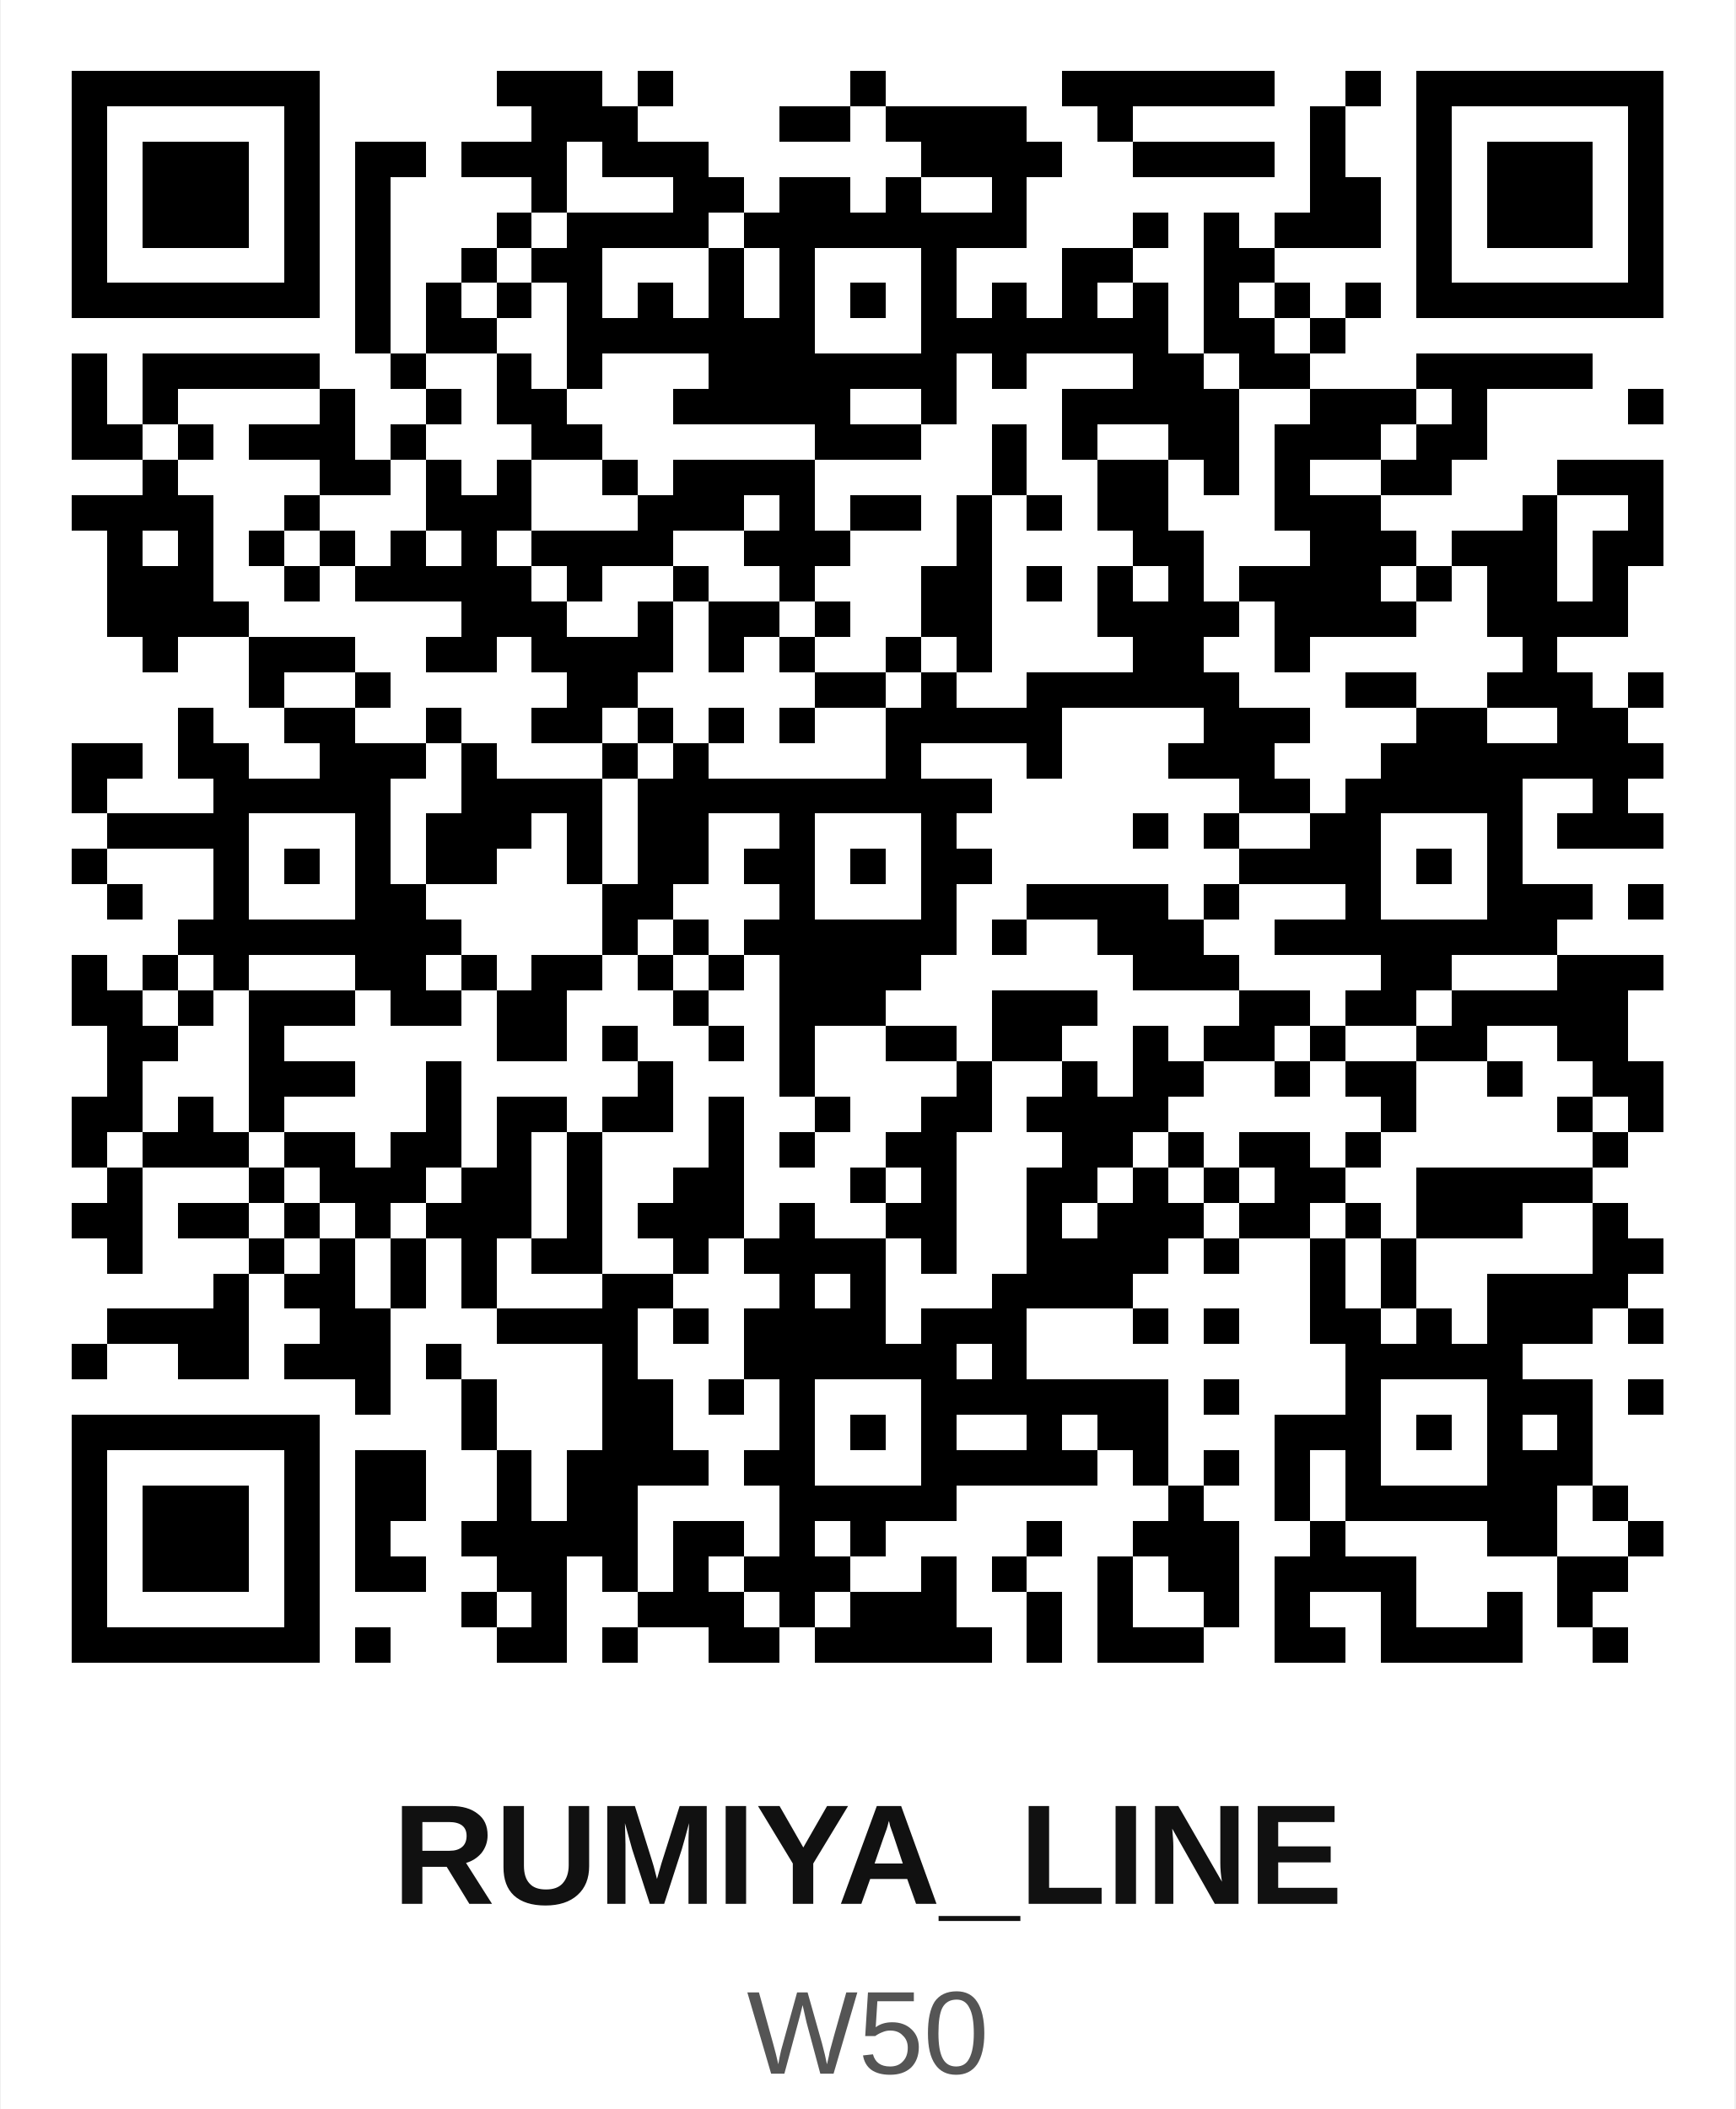
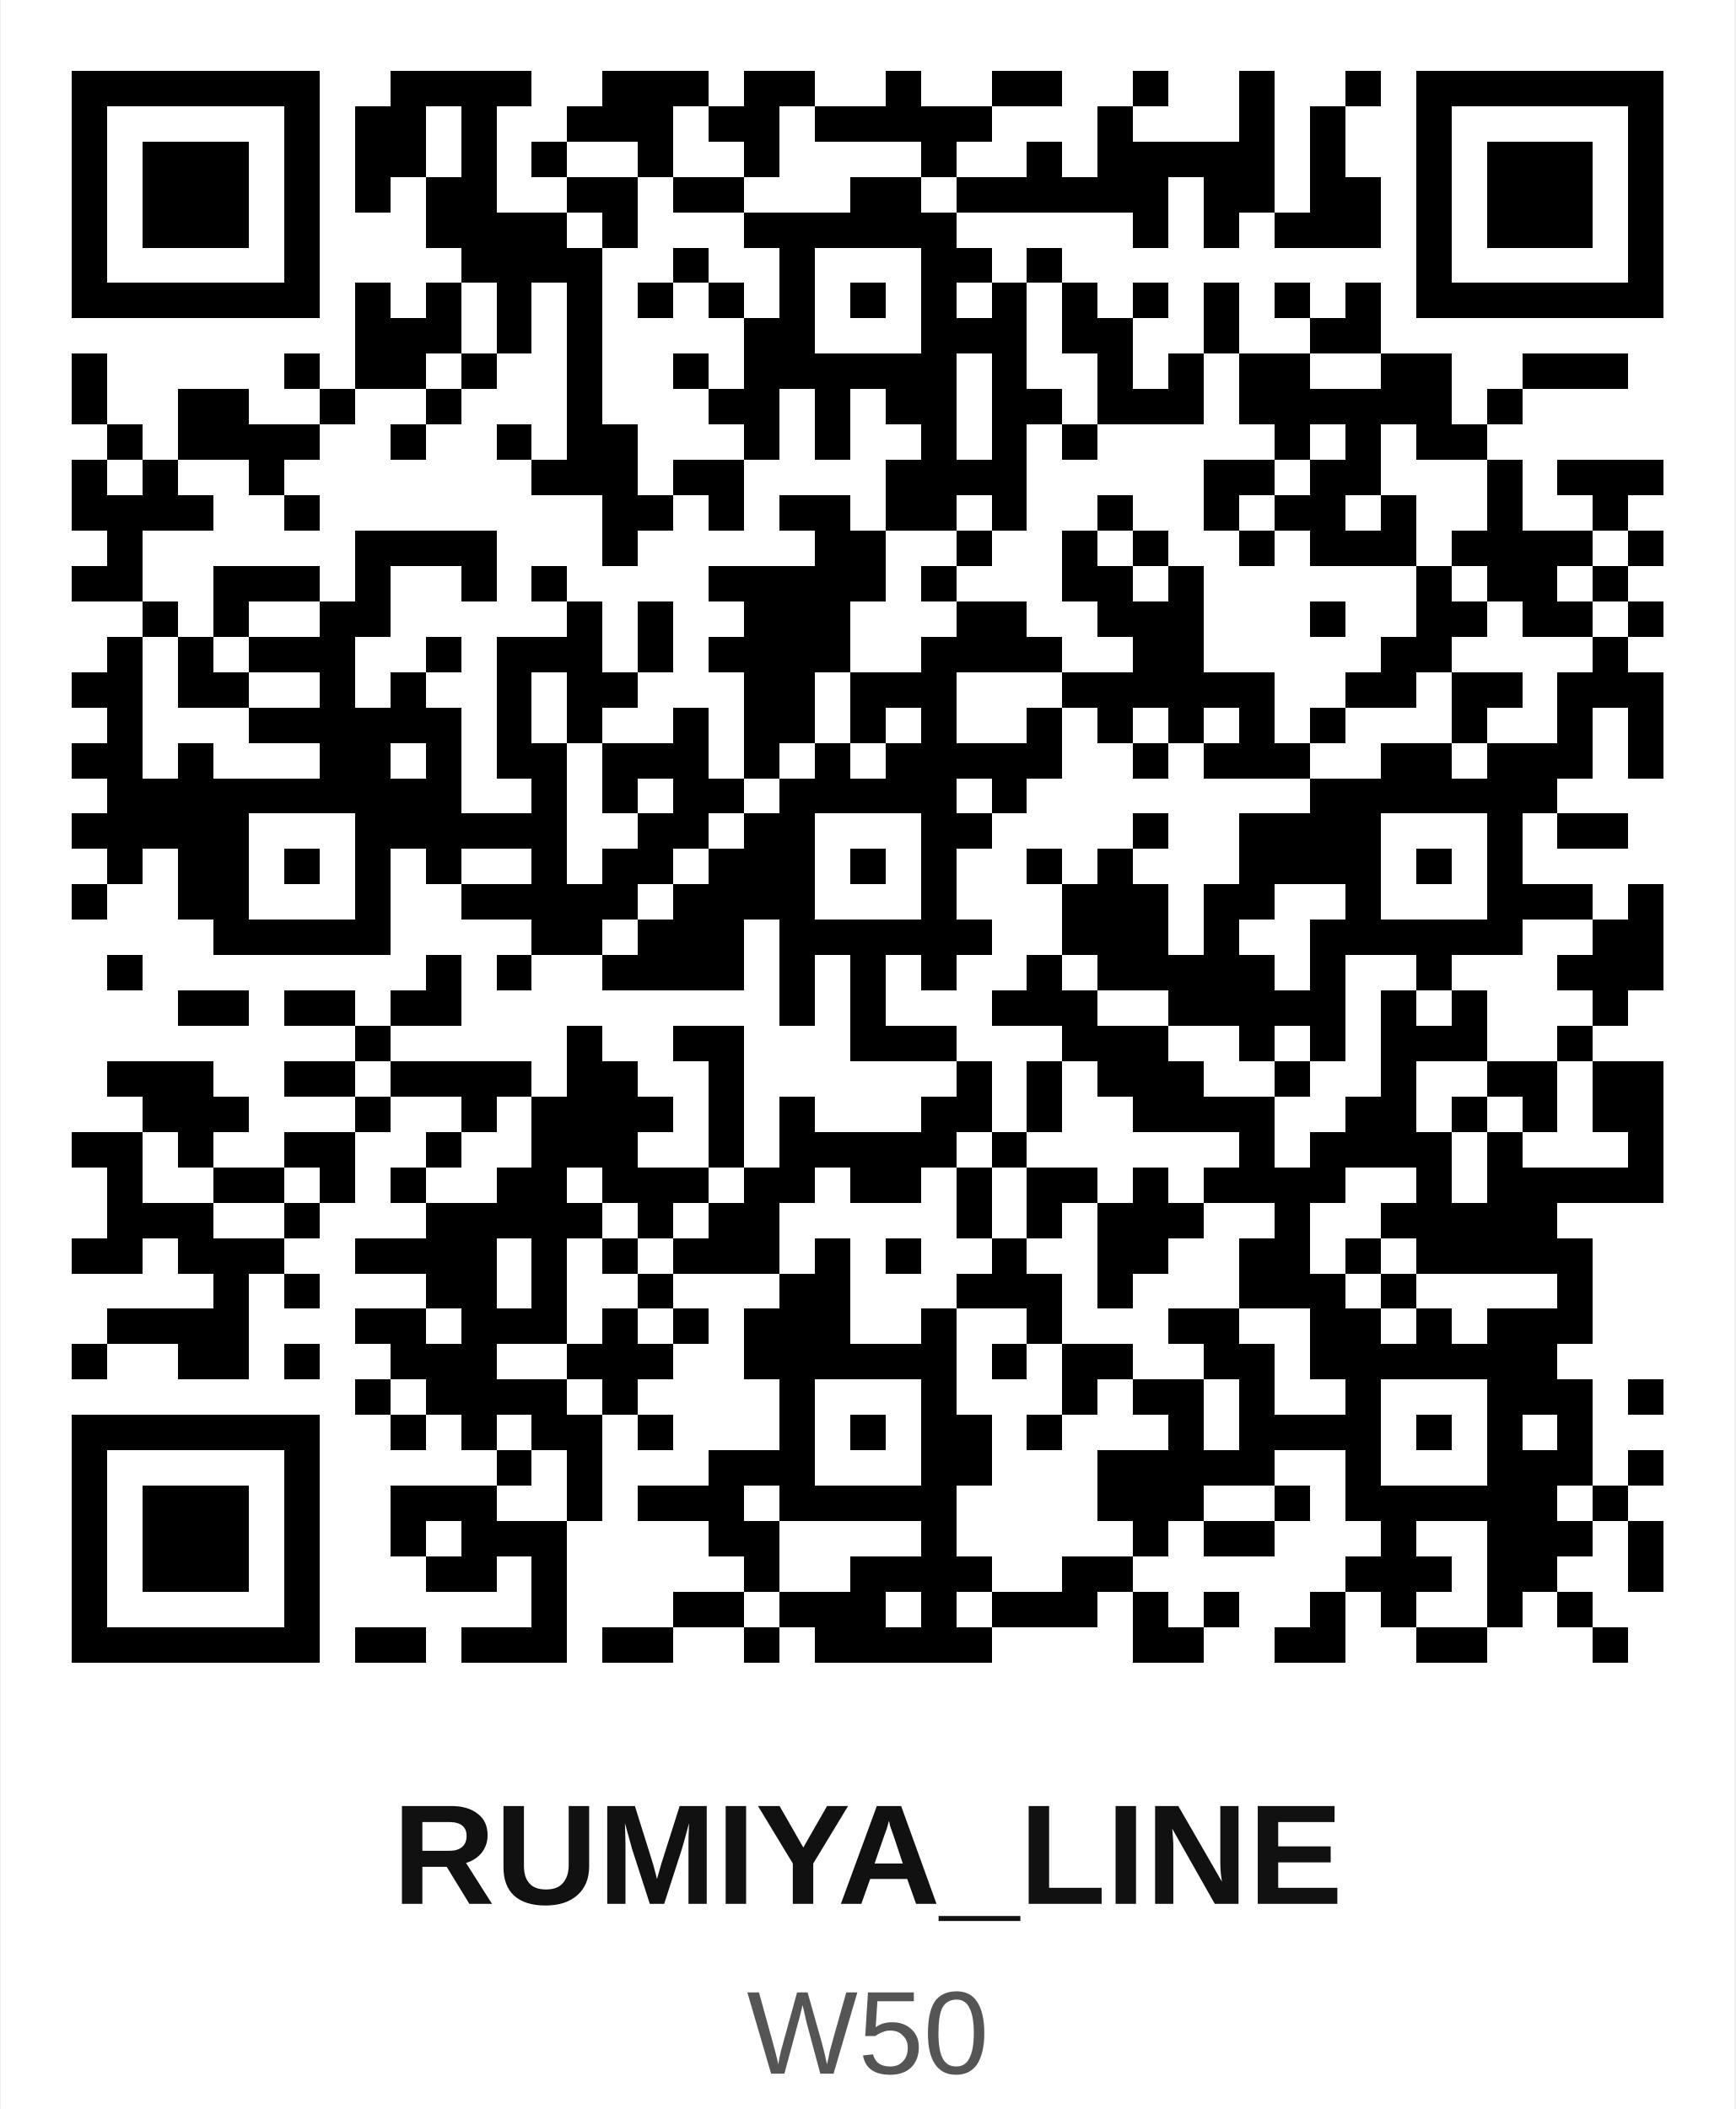
<svg xmlns="http://www.w3.org/2000/svg" width="200" height="243" viewBox="0 0 49.00 59.62" shape-rendering="crispEdges">
  <path fill="#ffffff" d="M0 0h49v49H0z" />
-   <path stroke="#000000" d="M2 2.5h7m5 0h3m1 0h1m5 0h1m5 0h6m2 0h1m1 0h7M2 3.5h1m5 0h1m6 0h3m4 0h2m1 0h4m2 0h1m5 0h1m2 0h1m5 0h1M2 4.5h1m1 0h3m1 0h1m1 0h2m1 0h3m1 0h3m6 0h4m2 0h4m1 0h1m2 0h1m1 0h3m1 0h1M2 5.5h1m1 0h3m1 0h1m1 0h1m4 0h1m3 0h2m1 0h2m1 0h1m2 0h1m8 0h2m1 0h1m1 0h3m1 0h1M2 6.5h1m1 0h3m1 0h1m1 0h1m3 0h1m1 0h4m1 0h8m3 0h1m1 0h1m1 0h3m1 0h1m1 0h3m1 0h1M2 7.5h1m5 0h1m1 0h1m2 0h1m1 0h2m3 0h1m1 0h1m3 0h1m3 0h2m2 0h2m4 0h1m5 0h1M2 8.5h7m1 0h1m1 0h1m1 0h1m1 0h1m1 0h1m1 0h1m1 0h1m1 0h1m1 0h1m1 0h1m1 0h1m1 0h1m1 0h1m1 0h1m1 0h1m1 0h7M10 9.5h1m1 0h2m2 0h7m3 0h7m1 0h2m1 0h1M2 10.5h1m1 0h5m2 0h1m2 0h1m1 0h1m3 0h7m1 0h1m3 0h2m1 0h2m3 0h5M2 11.5h1m1 0h1m4 0h1m2 0h1m1 0h2m3 0h5m2 0h1m3 0h5m2 0h3m1 0h1m4 0h1M2 12.5h2m1 0h1m1 0h3m1 0h1m3 0h2m6 0h3m2 0h1m1 0h1m2 0h2m1 0h3m1 0h2M4 13.5h1m4 0h2m1 0h1m1 0h1m2 0h1m1 0h4m5 0h1m2 0h2m1 0h1m1 0h1m2 0h2m3 0h3M2 14.5h4m2 0h1m3 0h3m3 0h3m1 0h1m1 0h2m1 0h1m1 0h1m1 0h2m3 0h3m4 0h1m2 0h1M3 15.5h1m1 0h1m1 0h1m1 0h1m1 0h1m1 0h1m1 0h4m2 0h3m3 0h1m4 0h2m3 0h3m1 0h3m1 0h2M3 16.5h3m2 0h1m1 0h5m1 0h1m2 0h1m2 0h1m3 0h2m1 0h1m1 0h1m1 0h1m1 0h4m1 0h1m1 0h2m1 0h1M3 17.5h4m6 0h3m2 0h1m1 0h2m1 0h1m2 0h2m3 0h4m1 0h4m2 0h4M4 18.5h1m2 0h3m2 0h2m1 0h4m1 0h1m1 0h1m2 0h1m1 0h1m4 0h2m2 0h1m6 0h1M7 19.5h1m2 0h1m5 0h2m5 0h2m1 0h1m2 0h6m3 0h2m2 0h3m1 0h1M5 20.5h1m2 0h2m2 0h1m2 0h2m1 0h1m1 0h1m1 0h1m2 0h5m4 0h3m3 0h2m2 0h2M2 21.5h2m1 0h2m2 0h3m1 0h1m3 0h1m1 0h1m5 0h1m3 0h1m3 0h3m3 0h8M2 22.5h1m3 0h5m2 0h4m1 0h10m7 0h2m1 0h5m2 0h1M3 23.5h4m3 0h1m1 0h3m1 0h1m1 0h2m2 0h1m3 0h1m5 0h1m1 0h1m2 0h2m3 0h1m1 0h3M2 24.5h1m3 0h1m1 0h1m1 0h1m1 0h2m2 0h1m1 0h2m1 0h2m1 0h1m1 0h2m7 0h4m1 0h1m1 0h1M3 25.5h1m2 0h1m3 0h2m5 0h2m3 0h1m3 0h1m2 0h4m1 0h1m3 0h1m3 0h3m1 0h1M5 26.5h8m4 0h1m1 0h1m1 0h6m1 0h1m2 0h3m2 0h8M2 27.5h1m1 0h1m1 0h1m3 0h2m1 0h1m1 0h2m1 0h1m1 0h1m1 0h4m6 0h3m4 0h2m3 0h3M2 28.5h2m1 0h1m1 0h3m1 0h2m1 0h2m3 0h1m2 0h3m3 0h3m4 0h2m1 0h2m1 0h5M3 29.5h2m2 0h1m6 0h2m1 0h1m2 0h1m1 0h1m2 0h2m1 0h2m2 0h1m1 0h2m1 0h1m2 0h2m2 0h2M3 30.5h1m3 0h3m2 0h1m5 0h1m3 0h1m4 0h1m2 0h1m1 0h2m2 0h1m1 0h2m2 0h1m2 0h2M2 31.5h2m1 0h1m1 0h1m4 0h1m1 0h2m1 0h2m1 0h1m2 0h1m2 0h2m1 0h4m6 0h1m4 0h1m1 0h1M2 32.5h1m1 0h3m1 0h2m1 0h2m1 0h1m1 0h1m3 0h1m1 0h1m2 0h2m3 0h2m1 0h1m1 0h2m1 0h1m6 0h1M3 33.5h1m3 0h1m1 0h3m1 0h2m1 0h1m2 0h2m3 0h1m1 0h1m2 0h2m1 0h1m1 0h1m1 0h2m2 0h5M2 34.5h2m1 0h2m1 0h1m1 0h1m1 0h3m1 0h1m1 0h3m1 0h1m2 0h2m2 0h1m1 0h3m1 0h2m1 0h1m1 0h3m2 0h1M3 35.5h1m3 0h1m1 0h1m1 0h1m1 0h1m1 0h2m2 0h1m1 0h4m1 0h1m2 0h4m1 0h1m2 0h1m1 0h1m5 0h2M6 36.5h1m1 0h2m1 0h1m1 0h1m3 0h2m3 0h1m1 0h1m3 0h4m5 0h1m1 0h1m2 0h4M3 37.5h4m2 0h2m3 0h4m1 0h1m1 0h4m1 0h3m3 0h1m1 0h1m2 0h2m1 0h1m1 0h3m1 0h1M2 38.5h1m2 0h2m1 0h3m1 0h1m4 0h1m3 0h6m1 0h1m9 0h5M10 39.5h1m2 0h1m3 0h2m1 0h1m1 0h1m3 0h7m1 0h1m3 0h1m3 0h3m1 0h1M2 40.5h7m4 0h1m3 0h2m3 0h1m1 0h1m1 0h1m2 0h1m1 0h2m3 0h3m1 0h1m1 0h1m1 0h1M2 41.5h1m5 0h1m1 0h2m2 0h1m1 0h4m1 0h2m3 0h5m1 0h1m1 0h1m1 0h1m1 0h1m3 0h3M2 42.5h1m1 0h3m1 0h1m1 0h2m2 0h1m1 0h2m4 0h5m6 0h1m2 0h1m1 0h6m1 0h1M2 43.5h1m1 0h3m1 0h1m1 0h1m2 0h5m1 0h2m1 0h1m1 0h1m4 0h1m2 0h3m2 0h1m4 0h2m2 0h1M2 44.5h1m1 0h3m1 0h1m1 0h2m2 0h2m1 0h1m1 0h1m1 0h3m2 0h1m1 0h1m2 0h1m1 0h2m1 0h4m4 0h2M2 45.5h1m5 0h1m4 0h1m1 0h1m2 0h3m1 0h1m1 0h3m2 0h1m1 0h1m2 0h1m1 0h1m2 0h1m2 0h1m1 0h1M2 46.5h7m1 0h1m3 0h2m1 0h1m2 0h2m1 0h5m1 0h1m1 0h3m2 0h2m1 0h4m2 0h1" />
+   <path stroke="#000000" d="M2 2.5h7m2 0h4m2 0h3m1 0h2m2 0h1m2 0h2m2 0h1m2 0h1m2 0h1m1 0h7M2 3.5h1m5 0h1m1 0h2m1 0h1m2 0h3m1 0h2m1 0h5m3 0h1m3 0h1m1 0h1m2 0h1m5 0h1M2 4.5h1m1 0h3m1 0h1m1 0h2m1 0h1m1 0h1m2 0h1m2 0h1m4 0h1m2 0h1m1 0h5m1 0h1m2 0h1m1 0h3m1 0h1M2 5.5h1m1 0h3m1 0h1m1 0h1m1 0h2m2 0h2m1 0h2m3 0h2m1 0h6m1 0h2m1 0h2m1 0h1m1 0h3m1 0h1M2 6.5h1m1 0h3m1 0h1m3 0h4m1 0h1m3 0h6m5 0h1m1 0h1m1 0h3m1 0h1m1 0h3m1 0h1M2 7.5h1m5 0h1m4 0h4m2 0h1m2 0h1m3 0h2m1 0h1m10 0h1m5 0h1M2 8.5h7m1 0h1m1 0h1m1 0h1m1 0h1m1 0h1m1 0h1m1 0h1m1 0h1m1 0h1m1 0h1m1 0h1m1 0h1m1 0h1m1 0h1m1 0h1m1 0h7M10 9.5h3m1 0h1m1 0h1m4 0h2m3 0h3m1 0h2m2 0h1m2 0h2M2 10.5h1m5 0h1m1 0h2m1 0h1m2 0h1m2 0h1m1 0h6m1 0h1m2 0h1m1 0h1m1 0h2m2 0h2m2 0h3M2 11.5h1m2 0h2m2 0h1m2 0h1m3 0h1m3 0h2m1 0h1m1 0h2m1 0h2m1 0h3m1 0h6m1 0h1M3 12.5h1m1 0h4m2 0h1m2 0h1m1 0h2m3 0h1m1 0h1m2 0h1m1 0h1m1 0h1m5 0h1m1 0h1m1 0h2M2 13.5h1m1 0h1m2 0h1m7 0h3m1 0h2m4 0h4m5 0h2m1 0h2m3 0h1m1 0h3M2 14.5h4m2 0h1m8 0h2m1 0h1m1 0h2m1 0h2m1 0h1m2 0h1m2 0h1m1 0h2m1 0h1m2 0h1m2 0h1M3 15.5h1m6 0h4m3 0h1m5 0h2m2 0h1m2 0h1m1 0h1m2 0h1m1 0h3m1 0h4m1 0h1M2 16.5h2m2 0h3m1 0h1m2 0h1m1 0h1m4 0h5m1 0h1m3 0h2m1 0h1m6 0h1m1 0h2m1 0h1M4 17.5h1m1 0h1m2 0h2m5 0h1m1 0h1m2 0h3m3 0h2m2 0h3m3 0h1m2 0h2m1 0h2m1 0h1M3 18.5h1m1 0h1m1 0h3m2 0h1m1 0h3m1 0h1m1 0h4m2 0h4m2 0h2m5 0h2m4 0h1M2 19.5h2m1 0h2m2 0h1m1 0h1m2 0h1m1 0h2m3 0h2m1 0h3m3 0h6m2 0h2m1 0h2m1 0h3M3 20.5h1m3 0h6m1 0h1m1 0h1m2 0h1m1 0h2m1 0h1m1 0h1m2 0h1m1 0h1m1 0h1m1 0h1m1 0h1m3 0h1m2 0h1m1 0h1M2 21.5h2m1 0h1m3 0h2m1 0h1m1 0h2m1 0h3m1 0h1m1 0h1m1 0h5m2 0h1m1 0h3m2 0h2m1 0h3m1 0h1M3 22.5h10m2 0h1m1 0h1m1 0h2m1 0h5m1 0h1m8 0h7M2 23.5h5m3 0h6m2 0h2m1 0h2m3 0h2m4 0h1m2 0h4m3 0h1m1 0h2M3 24.5h1m1 0h2m1 0h1m1 0h1m1 0h1m2 0h1m1 0h2m1 0h3m1 0h1m1 0h1m2 0h1m1 0h1m3 0h4m1 0h1m1 0h1M2 25.5h1m2 0h2m3 0h1m2 0h5m1 0h4m3 0h1m3 0h3m1 0h2m2 0h1m3 0h3m1 0h1M6 26.5h5m4 0h2m1 0h3m1 0h6m2 0h3m1 0h1m2 0h6m2 0h2M3 27.5h1m8 0h1m1 0h1m2 0h4m1 0h1m1 0h1m1 0h1m2 0h1m1 0h5m1 0h1m2 0h1m3 0h3M5 28.5h2m1 0h2m1 0h2m9 0h1m1 0h1m3 0h3m2 0h5m1 0h1m1 0h1m3 0h1M10 29.5h1m5 0h1m2 0h2m3 0h3m3 0h3m2 0h1m1 0h1m1 0h3m2 0h1M3 30.5h3m2 0h2m1 0h4m1 0h2m2 0h1m6 0h1m1 0h1m1 0h3m2 0h1m2 0h1m2 0h2m1 0h2M4 31.5h3m3 0h1m2 0h1m1 0h4m1 0h1m1 0h1m3 0h2m1 0h1m2 0h4m2 0h2m1 0h1m1 0h1m1 0h2M2 32.5h2m1 0h1m2 0h2m2 0h1m2 0h3m2 0h1m1 0h5m1 0h1m6 0h1m1 0h4m1 0h1m3 0h1M3 33.5h1m2 0h2m1 0h1m1 0h1m2 0h2m1 0h3m1 0h2m1 0h2m1 0h1m1 0h2m1 0h1m1 0h4m2 0h1m1 0h5M3 34.5h3m2 0h1m3 0h5m1 0h1m1 0h2m5 0h1m1 0h1m1 0h3m2 0h1m2 0h5M2 35.5h2m1 0h3m2 0h4m1 0h1m1 0h1m1 0h3m1 0h1m1 0h1m2 0h1m2 0h2m2 0h2m1 0h1m1 0h5M6 36.5h1m1 0h1m3 0h2m1 0h1m2 0h1m3 0h2m3 0h3m1 0h1m3 0h3m1 0h1m4 0h1M3 37.5h4m3 0h2m1 0h3m1 0h1m1 0h1m1 0h3m2 0h1m2 0h1m3 0h2m2 0h2m1 0h1m1 0h3M2 38.5h1m2 0h2m1 0h1m2 0h3m2 0h3m2 0h6m1 0h1m1 0h2m2 0h2m1 0h7M10 39.5h1m1 0h4m1 0h1m4 0h1m3 0h1m3 0h1m1 0h2m1 0h1m2 0h1m3 0h3m1 0h1M2 40.5h7m2 0h1m1 0h1m1 0h2m1 0h1m3 0h1m1 0h1m1 0h2m1 0h1m3 0h1m1 0h4m1 0h1m1 0h1m1 0h1M2 41.5h1m5 0h1m5 0h1m1 0h1m3 0h3m3 0h2m3 0h5m2 0h1m3 0h3m1 0h1M2 42.5h1m1 0h3m1 0h1m2 0h3m2 0h1m1 0h3m1 0h5m4 0h3m2 0h1m1 0h6m1 0h1M2 43.5h1m1 0h3m1 0h1m2 0h1m1 0h3m4 0h2m4 0h1m5 0h1m1 0h2m3 0h1m2 0h3m1 0h1M2 44.5h1m1 0h3m1 0h1m3 0h2m1 0h1m5 0h1m2 0h4m2 0h2m6 0h3m1 0h2m2 0h1M2 45.5h1m5 0h1m6 0h1m3 0h2m1 0h3m1 0h1m1 0h3m1 0h1m1 0h1m2 0h1m1 0h1m2 0h1m1 0h1M2 46.5h7m1 0h2m1 0h3m1 0h2m2 0h1m1 0h5m4 0h2m2 0h2m2 0h2m3 0h1" />
  <rect x="0" y="49.00" width="49.00" height="10.62" fill="#ffffff" />
  <text x="24.50" y="53.82" text-anchor="middle" font-family="Arial,Helvetica,sans-serif" font-size="4.02" font-weight="bold" fill="#111111">RUMIYA_LINE</text>
  <text x="24.50" y="58.62" text-anchor="middle" font-family="Arial,Helvetica,sans-serif" font-size="3.33" font-weight="normal" fill="#555555">W50</text>
</svg>
